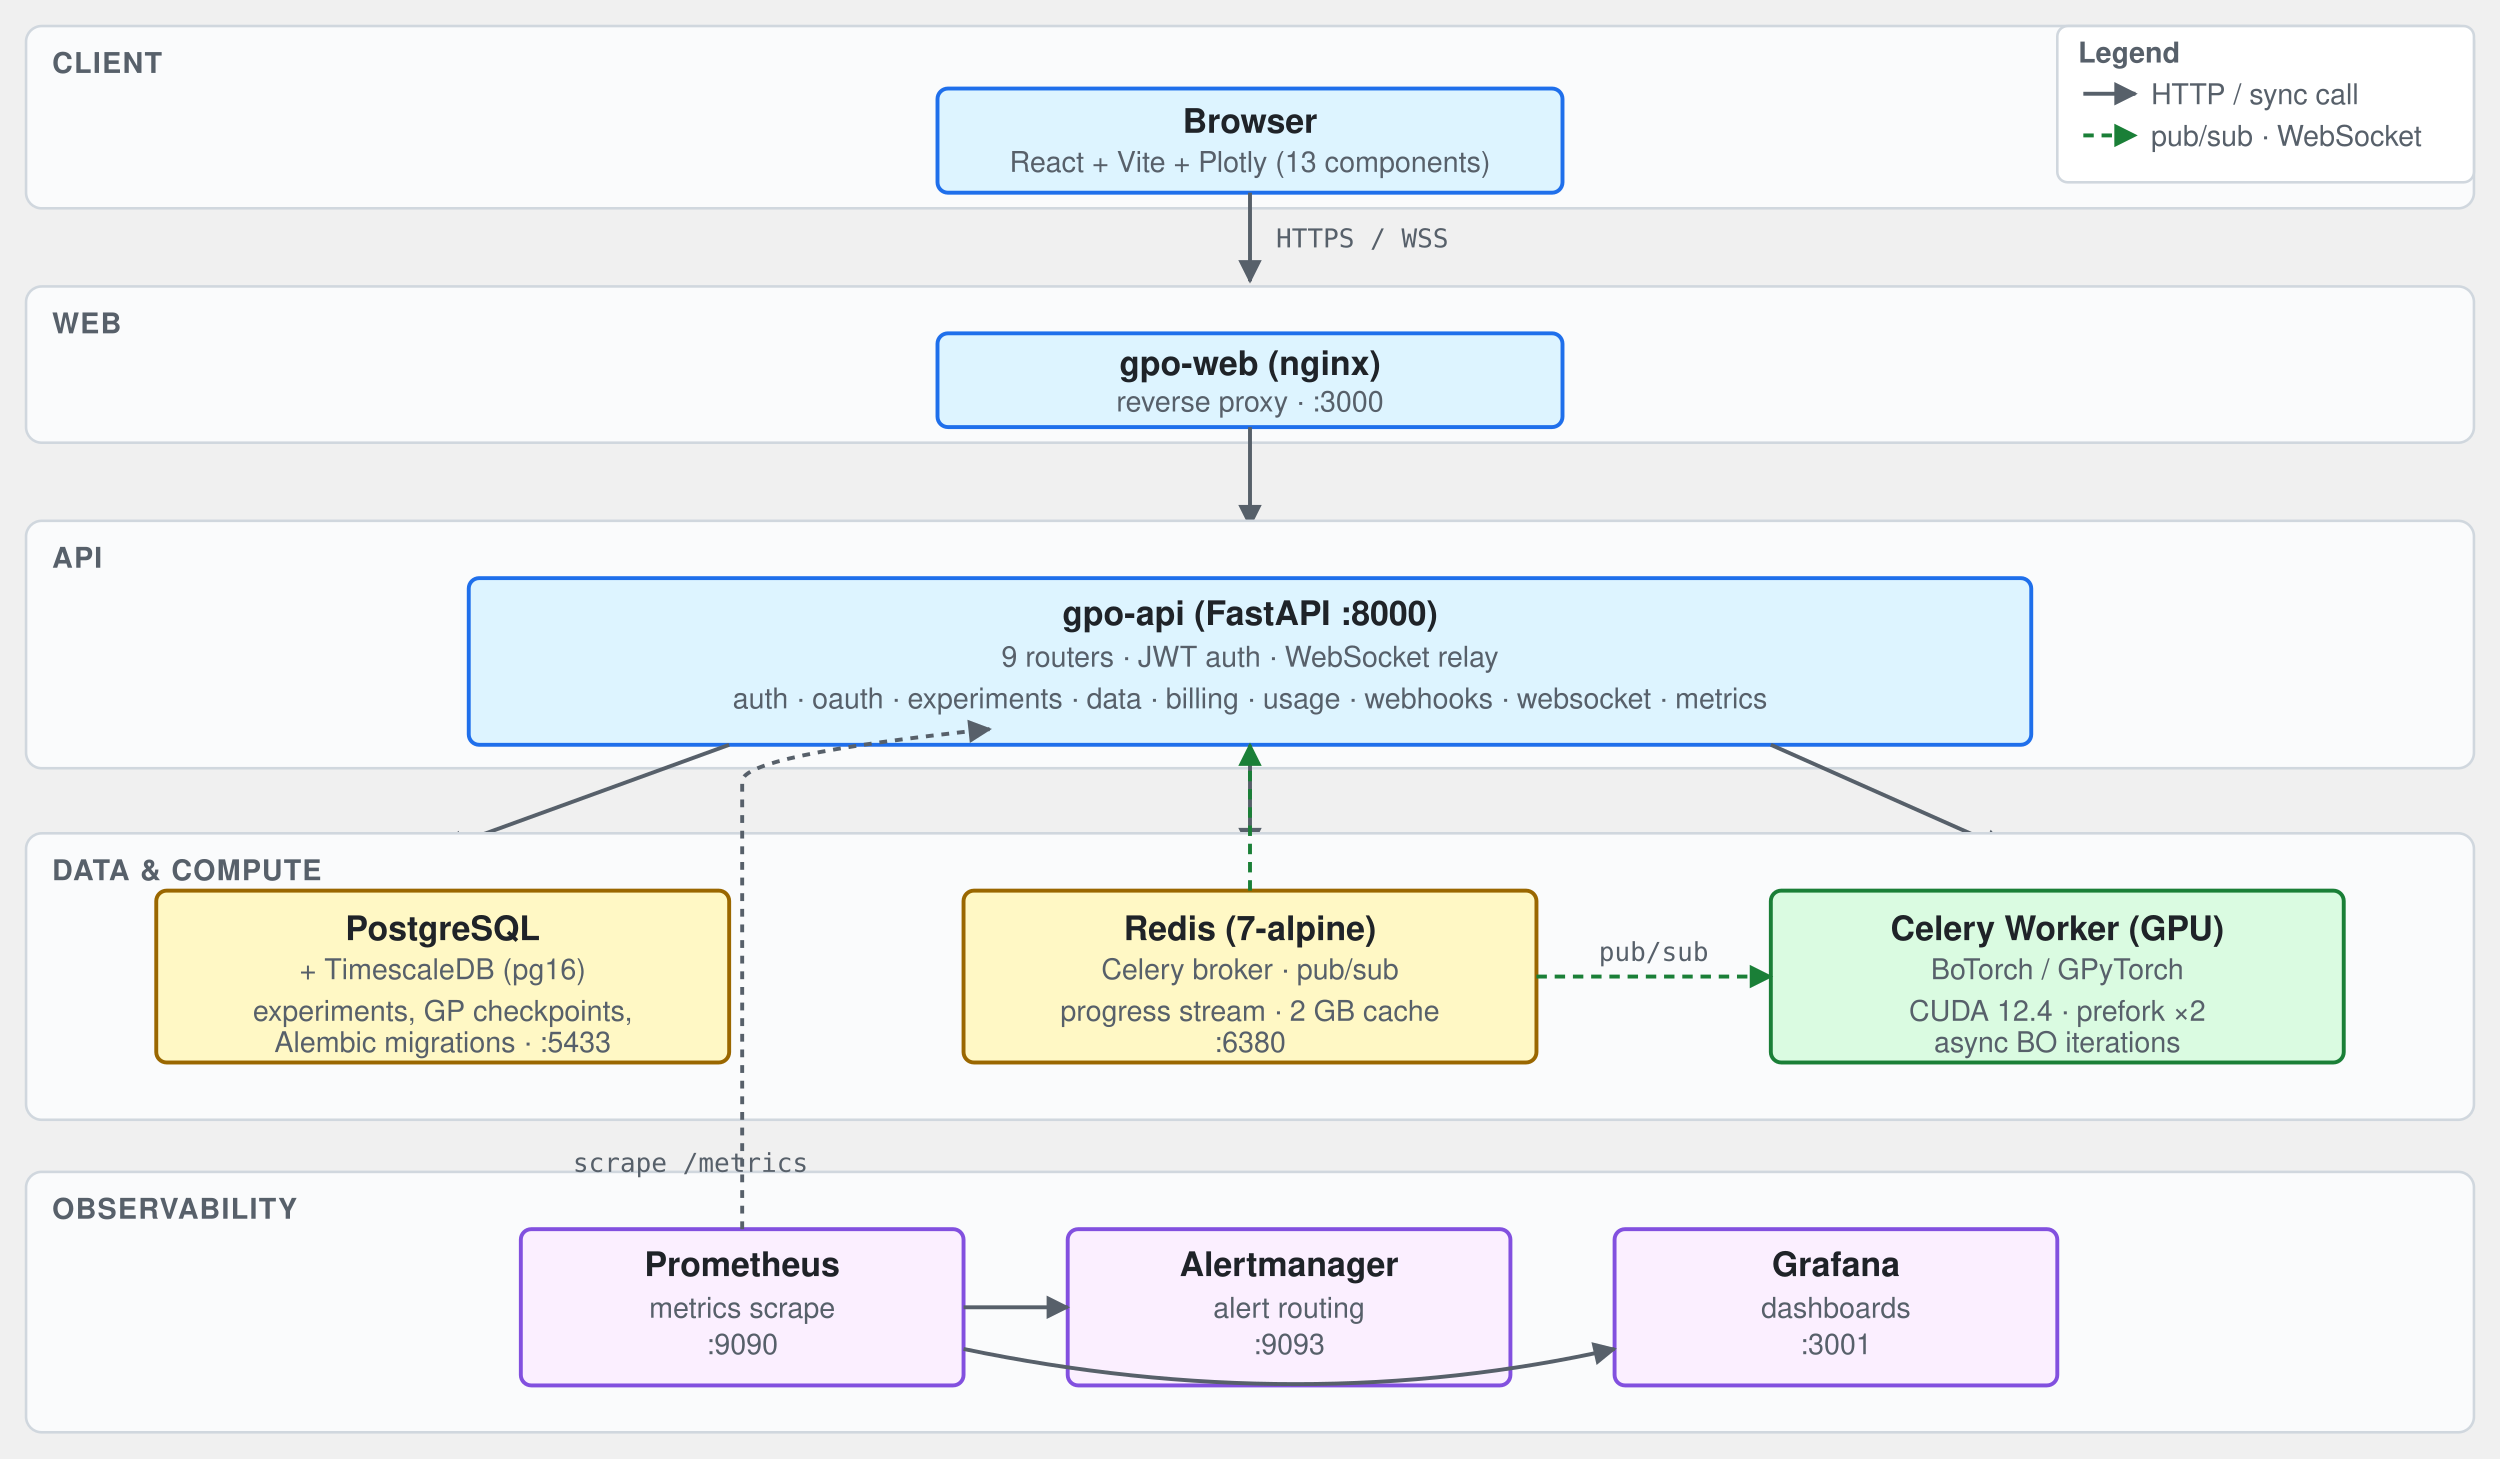
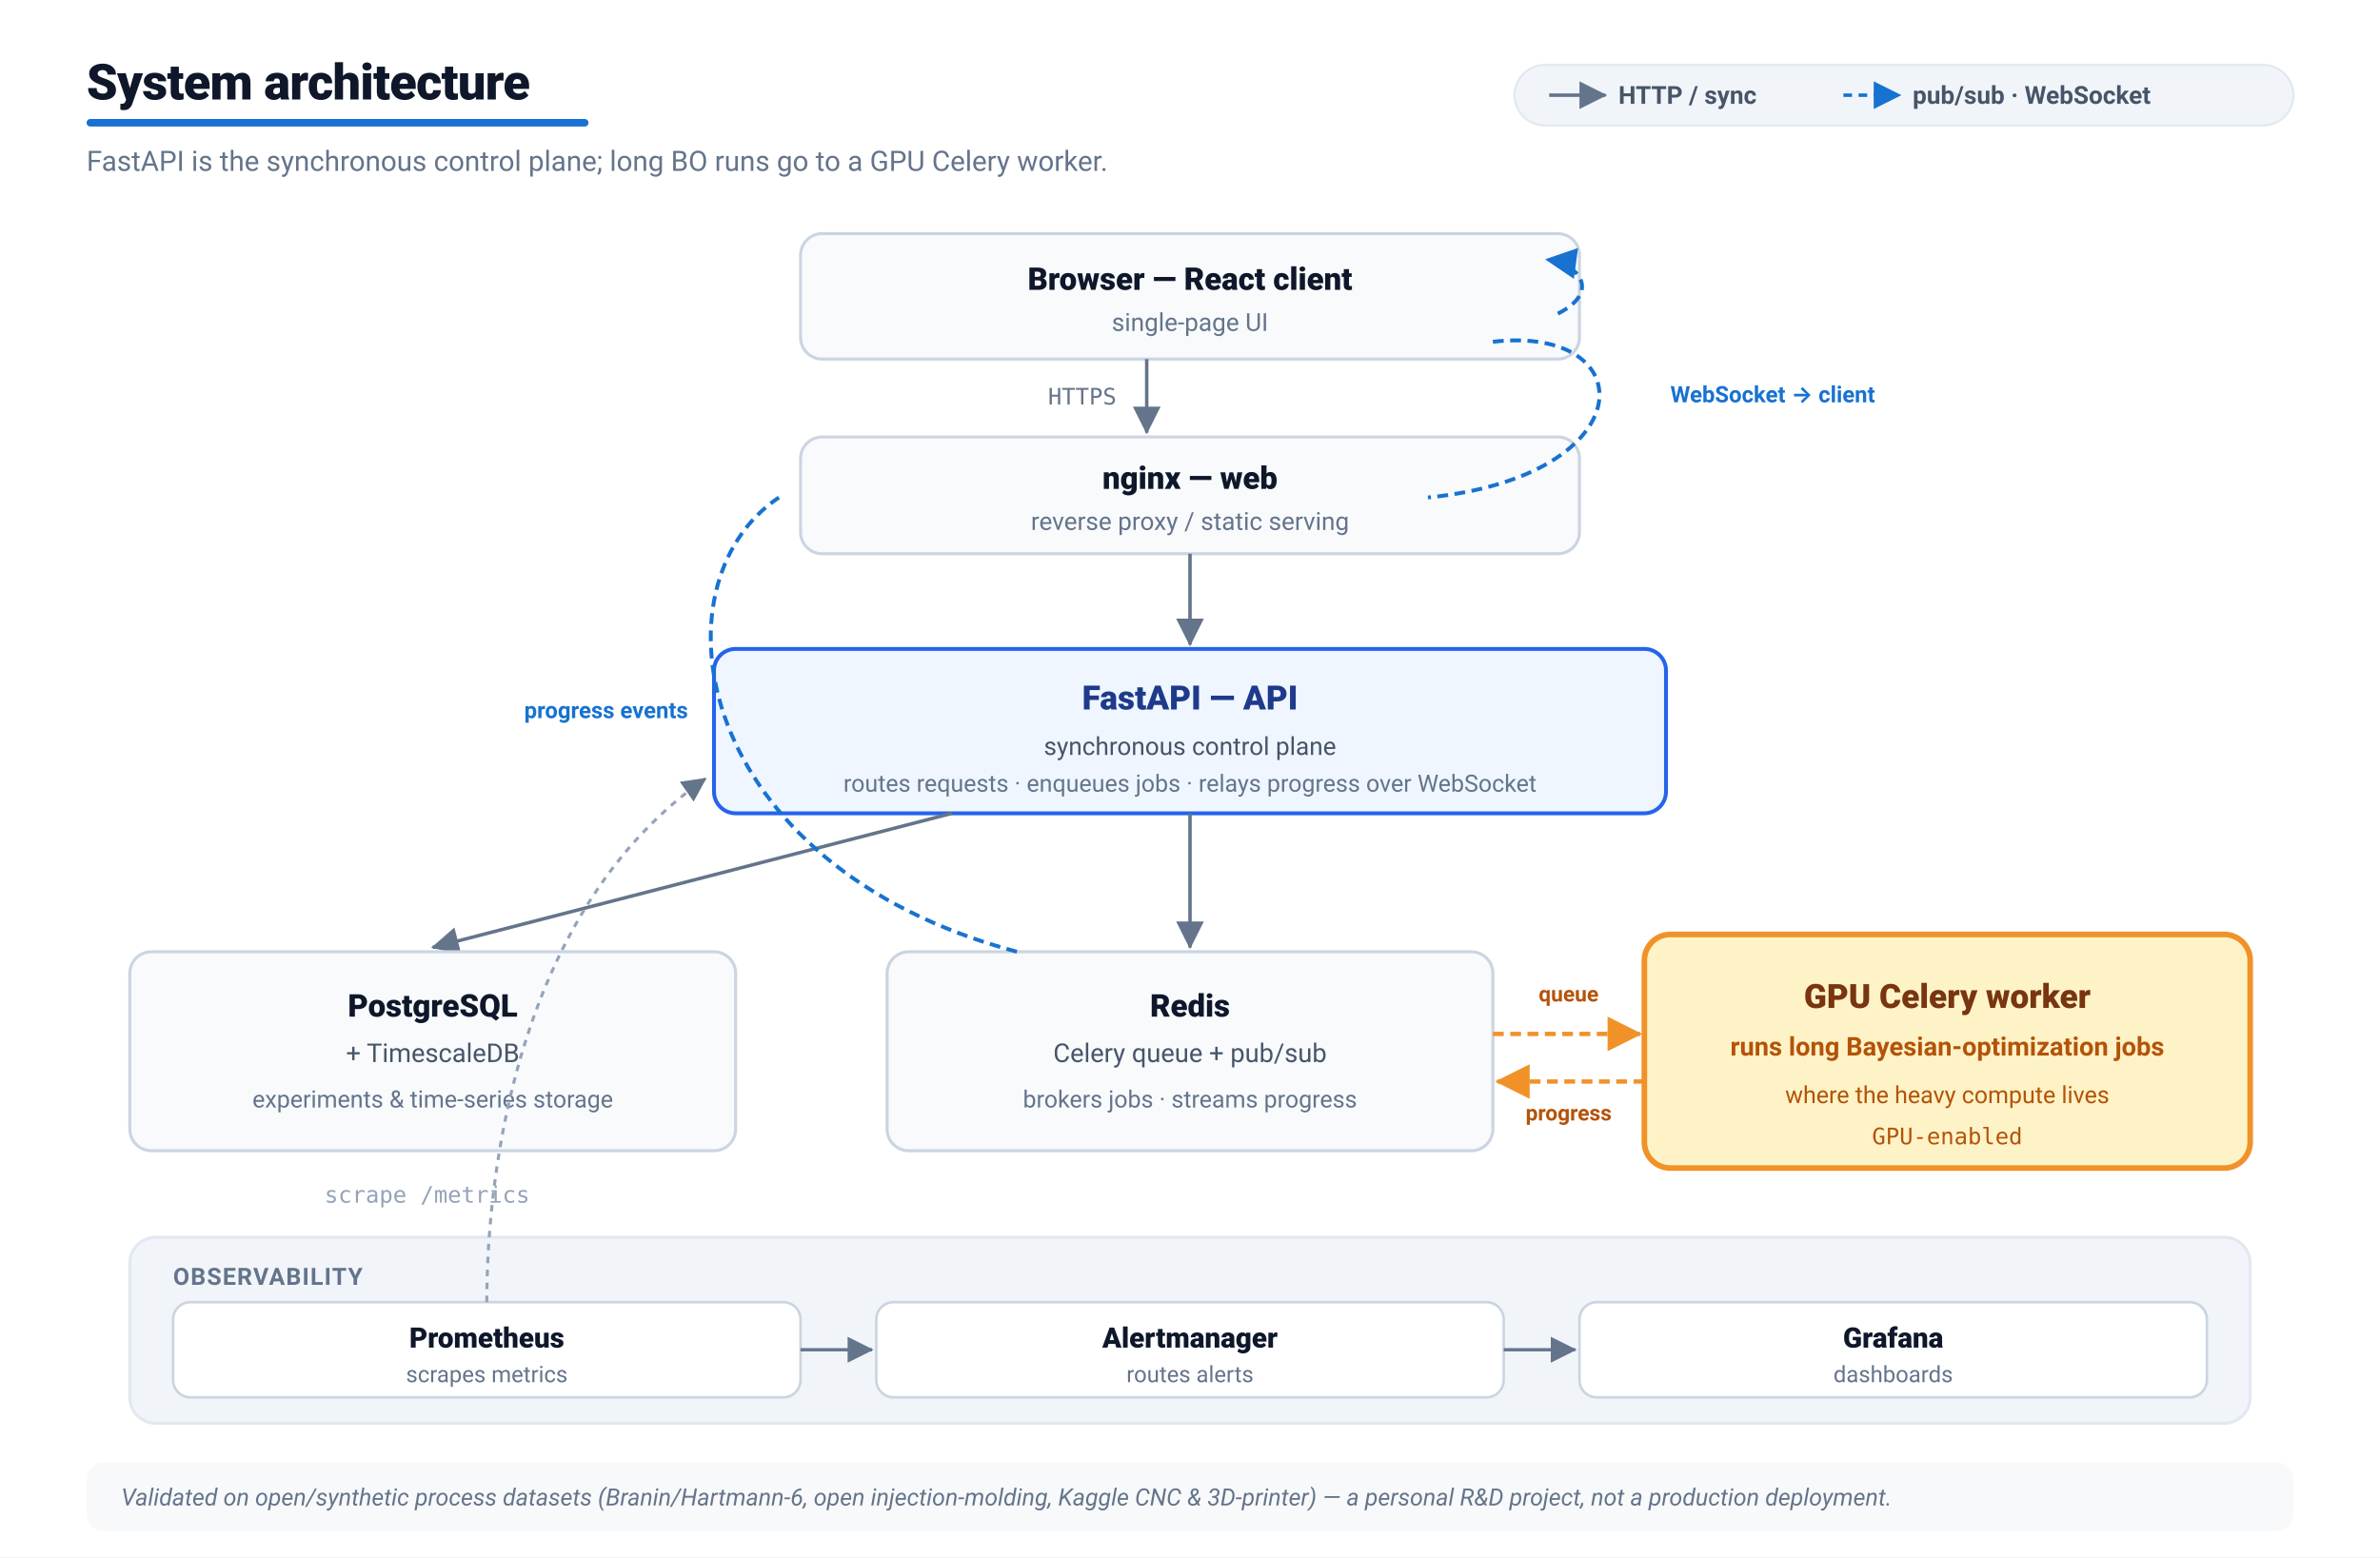
- <svg xmlns="http://www.w3.org/2000/svg" width="960" height="560" viewBox="0 0 960 560" font-family="-apple-system, 'Segoe UI', Helvetica, Arial, sans-serif" font-size="12">
-   <style>
-     .layer { fill: #fafbfc; stroke: #d0d7de; stroke-width: 1; }
-     .layer-label { fill: #57606a; font-size: 11px; font-weight: 600; letter-spacing: 0.5px; }
-     .box { stroke: #1f6feb; stroke-width: 1.5; fill: #ddf4ff; }
-     .box-data { stroke: #9a6700; stroke-width: 1.5; fill: #fff8c5; }
-     .box-compute { stroke: #1a7f37; stroke-width: 1.5; fill: #dafbe1; }
-     .box-obs { stroke: #8250df; stroke-width: 1.5; fill: #fbefff; }
-     .title { font-weight: 700; font-size: 13px; fill: #1f2328; }
-     .subtitle { font-size: 11px; fill: #57606a; }
-     .arrow { fill: none; stroke: #57606a; stroke-width: 1.5; marker-end: url(#arrowhead); }
-     .arrow-ws { fill: none; stroke: #1a7f37; stroke-width: 1.5; stroke-dasharray: 4,3; marker-end: url(#arrowhead-ws); }
-     .port { font-size: 10px; fill: #57606a; font-family: 'SF Mono', Menlo, Consolas, monospace; }
-   </style>
+ <svg xmlns="http://www.w3.org/2000/svg" viewBox="0 0 1100 720" font-family="ui-sans-serif, system-ui, -apple-system, 'Segoe UI', Roboto, sans-serif">
  <defs>
-     <marker id="arrowhead" viewBox="0 0 10 10" refX="9" refY="5" markerWidth="6" markerHeight="6" orient="auto">
-       <path d="M0,0 L10,5 L0,10 z" fill="#57606a" />
+     <marker id="ga-ahm" markerWidth="9" markerHeight="8" refX="7.5" refY="4" orient="auto">
+       <path d="M0,0 L8,4 L0,8 Z" fill="#64748b" />
    </marker>
-     <marker id="arrowhead-ws" viewBox="0 0 10 10" refX="9" refY="5" markerWidth="6" markerHeight="6" orient="auto">
-       <path d="M0,0 L10,5 L0,10 z" fill="#1a7f37" />
+     <marker id="ga-ahb" markerWidth="9" markerHeight="8" refX="7.5" refY="4" orient="auto">
+       <path d="M0,0 L8,4 L0,8 Z" fill="#1772d0" />
+     </marker>
+     <marker id="ga-aho" markerWidth="9" markerHeight="8" refX="7.5" refY="4" orient="auto">
+       <path d="M0,0 L8,4 L0,8 Z" fill="#f09228" />
    </marker>
  </defs>
-   <rect class="layer" x="10" y="10" width="940" height="70" rx="6" />
-   <text class="layer-label" x="20" y="28">CLIENT</text>
-   <rect class="box" x="360" y="34" width="240" height="40" rx="4" />
-   <text class="title" x="480" y="51" text-anchor="middle">Browser</text>
-   <text class="subtitle" x="480" y="66" text-anchor="middle">React + Vite + Plotly (13 components)</text>
-   <path class="arrow" d="M 480 74 L 480 108" />
-   <text class="port" x="490" y="95">HTTPS / WSS</text>
-   <rect class="layer" x="10" y="110" width="940" height="60" rx="6" />
-   <text class="layer-label" x="20" y="128">WEB</text>
-   <rect class="box" x="360" y="128" width="240" height="36" rx="4" />
-   <text class="title" x="480" y="144" text-anchor="middle">gpo-web (nginx)</text>
-   <text class="subtitle" x="480" y="158" text-anchor="middle">reverse proxy · :3000</text>
-   <path class="arrow" d="M 480 164 L 480 202" />
-   <rect class="layer" x="10" y="200" width="940" height="95" rx="6" />
-   <text class="layer-label" x="20" y="218">API</text>
-   <rect class="box" x="180" y="222" width="600" height="64" rx="4" />
-   <text class="title" x="480" y="240" text-anchor="middle">gpo-api (FastAPI :8000)</text>
-   <text class="subtitle" x="480" y="256" text-anchor="middle">9 routers · JWT auth · WebSocket relay</text>
-   <text class="subtitle" x="480" y="272" text-anchor="middle">auth · oauth · experiments · data · billing · usage · webhooks · websocket · metrics</text>
-   <path class="arrow" d="M 280 286 L 170 326" />
-   <path class="arrow" d="M 480 286 L 480 326" />
-   <path class="arrow" d="M 680 286 L 770 326" />
-   <rect class="layer" x="10" y="320" width="940" height="110" rx="6" />
-   <text class="layer-label" x="20" y="338">DATA &amp; COMPUTE</text>
-   <rect class="box-data" x="60" y="342" width="220" height="66" rx="4" />
-   <text class="title" x="170" y="361" text-anchor="middle">PostgreSQL</text>
-   <text class="subtitle" x="170" y="376" text-anchor="middle">+ TimescaleDB (pg16)</text>
-   <text class="subtitle" x="170" y="392" text-anchor="middle">experiments, GP checkpoints,</text>
-   <text class="subtitle" x="170" y="404" text-anchor="middle">Alembic migrations · :5433</text>
-   <rect class="box-data" x="370" y="342" width="220" height="66" rx="4" />
-   <text class="title" x="480" y="361" text-anchor="middle">Redis (7-alpine)</text>
-   <text class="subtitle" x="480" y="376" text-anchor="middle">Celery broker · pub/sub</text>
-   <text class="subtitle" x="480" y="392" text-anchor="middle">progress stream · 2 GB cache</text>
-   <text class="subtitle" x="480" y="404" text-anchor="middle">:6380</text>
-   <rect class="box-compute" x="680" y="342" width="220" height="66" rx="4" />
-   <text class="title" x="790" y="361" text-anchor="middle">Celery Worker (GPU)</text>
-   <text class="subtitle" x="790" y="376" text-anchor="middle">BoTorch / GPyTorch</text>
-   <text class="subtitle" x="790" y="392" text-anchor="middle">CUDA 12.4 · prefork ×2</text>
-   <text class="subtitle" x="790" y="404" text-anchor="middle">async BO iterations</text>
-   <path class="arrow-ws" d="M 590 375 L 680 375" />
-   <text class="port" x="635" y="369" text-anchor="middle" fill="#1a7f37">pub/sub</text>
-   <path class="arrow-ws" d="M 480 342 Q 480 300 480 286" />
-   <rect class="layer" x="10" y="450" width="940" height="100" rx="6" />
-   <text class="layer-label" x="20" y="468">OBSERVABILITY</text>
-   <rect class="box-obs" x="200" y="472" width="170" height="60" rx="4" />
-   <text class="title" x="285" y="490" text-anchor="middle">Prometheus</text>
-   <text class="subtitle" x="285" y="506" text-anchor="middle">metrics scrape</text>
-   <text class="subtitle" x="285" y="520" text-anchor="middle">:9090</text>
-   <rect class="box-obs" x="410" y="472" width="170" height="60" rx="4" />
-   <text class="title" x="495" y="490" text-anchor="middle">Alertmanager</text>
-   <text class="subtitle" x="495" y="506" text-anchor="middle">alert routing</text>
-   <text class="subtitle" x="495" y="520" text-anchor="middle">:9093</text>
-   <rect class="box-obs" x="620" y="472" width="170" height="60" rx="4" />
-   <text class="title" x="705" y="490" text-anchor="middle">Grafana</text>
-   <text class="subtitle" x="705" y="506" text-anchor="middle">dashboards</text>
-   <text class="subtitle" x="705" y="520" text-anchor="middle">:3001</text>
-   <path class="arrow" d="M 285 472 Q 285 440 285 300 Q 285 290 380 280" stroke-dasharray="3,3" />
-   <text class="port" x="220" y="450">scrape /metrics</text>
-   <path class="arrow" d="M 370 502 L 410 502" />
-   <path class="arrow" d="M 370 518 Q 500 545 620 518" />
-   <g transform="translate(790, 10)">
-     <rect x="0" y="0" width="160" height="60" rx="4" fill="#ffffff" stroke="#d0d7de" />
-     <text class="subtitle" x="8" y="14" font-weight="600">Legend</text>
-     <line x1="10" y1="26" x2="30" y2="26" stroke="#57606a" stroke-width="1.5" marker-end="url(#arrowhead)" />
-     <text class="subtitle" x="36" y="30">HTTP / sync call</text>
-     <line x1="10" y1="42" x2="30" y2="42" stroke="#1a7f37" stroke-width="1.5" stroke-dasharray="4,3" marker-end="url(#arrowhead-ws)" />
-     <text class="subtitle" x="36" y="46">pub/sub · WebSocket</text>
-   </g>
+   <rect x="0" y="0" width="1100" height="720" fill="#ffffff" />
+   <text x="40" y="46" font-size="23" font-weight="800" fill="#0f172a" letter-spacing="-.3">System architecture</text>
+   <rect x="40" y="55" width="232" height="3.5" rx="1.75" fill="#1772d0" />
+   <text x="40" y="79" font-size="13" fill="#64748b">FastAPI is the synchronous control plane; long BO runs go to a GPU Celery worker.</text>
+   <rect x="700" y="30" width="360" height="28" rx="14" fill="#f1f5f9" stroke="#e2e8f0" />
+   <line x1="716" y1="44" x2="742" y2="44" stroke="#64748b" stroke-width="1.6" marker-end="url(#ga-ahm)" />
+   <text x="748" y="48" font-size="11.5" font-weight="700" fill="#475569">HTTP / sync</text>
+   <line x1="852" y1="44" x2="878" y2="44" stroke="#1772d0" stroke-width="1.6" stroke-dasharray="4 3" marker-end="url(#ga-ahb)" />
+   <text x="884" y="48" font-size="11.5" font-weight="700" fill="#475569">pub/sub · WebSocket</text>
+   <rect x="370" y="108" width="360" height="58" rx="10" fill="#f8fafc" stroke="#cbd5e1" stroke-width="1.4" />
+   <text x="550" y="134" font-size="14.5" font-weight="800" fill="#0f172a" text-anchor="middle">Browser — React client</text>
+   <text x="550" y="153" font-size="11.5" fill="#64748b" text-anchor="middle">single-page UI</text>
+   <line x1="530" y1="166" x2="530" y2="200" stroke="#64748b" stroke-width="1.6" marker-end="url(#ga-ahm)" />
+   <text x="516" y="187" font-size="10.5" fill="#64748b" text-anchor="end" font-family="ui-monospace, Menlo, Consolas, monospace">HTTPS</text>
+   <rect x="370" y="202" width="360" height="54" rx="10" fill="#f8fafc" stroke="#cbd5e1" stroke-width="1.4" />
+   <text x="550" y="226" font-size="14.5" font-weight="800" fill="#0f172a" text-anchor="middle">nginx — web</text>
+   <text x="550" y="245" font-size="11.5" fill="#64748b" text-anchor="middle">reverse proxy / static serving</text>
+   <line x1="550" y1="256" x2="550" y2="298" stroke="#64748b" stroke-width="1.6" marker-end="url(#ga-ahm)" />
+   <rect x="330" y="300" width="440" height="76" rx="10" fill="#eff6ff" stroke="#2563eb" stroke-width="1.8" />
+   <text x="550" y="328" font-size="15.5" font-weight="800" fill="#1e3a8a" text-anchor="middle">FastAPI — API</text>
+   <text x="550" y="349" font-size="11.5" fill="#475569" text-anchor="middle">synchronous control plane</text>
+   <text x="550" y="366" font-size="11" fill="#64748b" text-anchor="middle">routes requests · enqueues jobs · relays progress over WebSocket</text>
+   <line x1="440" y1="376" x2="200" y2="438" stroke="#64748b" stroke-width="1.6" marker-end="url(#ga-ahm)" />
+   <line x1="550" y1="376" x2="550" y2="438" stroke="#64748b" stroke-width="1.6" marker-end="url(#ga-ahm)" />
+   <rect x="60" y="440" width="280" height="92" rx="10" fill="#f8fafc" stroke="#cbd5e1" stroke-width="1.4" />
+   <text x="200" y="470" font-size="14.5" font-weight="800" fill="#0f172a" text-anchor="middle">PostgreSQL</text>
+   <text x="200" y="491" font-size="12" fill="#475569" text-anchor="middle">+ TimescaleDB</text>
+   <text x="200" y="512" font-size="11" fill="#64748b" text-anchor="middle">experiments &amp; time-series storage</text>
+   <rect x="410" y="440" width="280" height="92" rx="10" fill="#f8fafc" stroke="#cbd5e1" stroke-width="1.4" />
+   <text x="550" y="470" font-size="14.5" font-weight="800" fill="#0f172a" text-anchor="middle">Redis</text>
+   <text x="550" y="491" font-size="12" fill="#475569" text-anchor="middle">Celery queue + pub/sub</text>
+   <text x="550" y="512" font-size="11" fill="#64748b" text-anchor="middle">brokers jobs · streams progress</text>
+   <rect x="760" y="432" width="280" height="108" rx="12" fill="#fef3c7" stroke="#f09228" stroke-width="2.6" />
+   <text x="900" y="466" font-size="15.5" font-weight="800" fill="#78350f" text-anchor="middle">GPU Celery worker</text>
+   <text x="900" y="488" font-size="12" fill="#b45309" text-anchor="middle" font-weight="700">runs long Bayesian-optimization jobs</text>
+   <text x="900" y="510" font-size="11" fill="#b45309" text-anchor="middle">where the heavy compute lives</text>
+   <text x="900" y="529" font-size="10.5" fill="#b45309" text-anchor="middle" font-family="ui-monospace, Menlo, Consolas, monospace">GPU-enabled</text>
+   <line x1="690" y1="478" x2="758" y2="478" stroke="#f09228" stroke-width="2" stroke-dasharray="5 3" marker-end="url(#ga-aho)" />
+   <line x1="760" y1="500" x2="692" y2="500" stroke="#f09228" stroke-width="2" stroke-dasharray="5 3" marker-end="url(#ga-aho)" />
+   <text x="725" y="463" font-size="10" fill="#b45309" text-anchor="middle" font-weight="700">queue</text>
+   <text x="725" y="518" font-size="10" fill="#b45309" text-anchor="middle" font-weight="700">progress</text>
+   <path d="M 470 440 C 320 400, 300 270, 360 230" fill="none" stroke="#1772d0" stroke-width="1.8" stroke-dasharray="5 3" />
+   <path d="M 690 158 C 760 150, 760 220, 660 230" fill="none" stroke="#1772d0" stroke-width="1.8" stroke-dasharray="5 3" />
+   <path d="M 720 145 C 740 135, 730 122, 715 120" fill="none" stroke="#1772d0" stroke-width="1.8" stroke-dasharray="5 3" marker-end="url(#ga-ahb)" />
+   <text x="318" y="332" font-size="10.5" fill="#1772d0" font-weight="700" text-anchor="end">progress events</text>
+   <text x="772" y="186" font-size="10.5" fill="#1772d0" font-weight="700">WebSocket → client</text>
+   <rect x="60" y="572" width="980" height="86" rx="12" fill="#f1f5f9" stroke="#e2e8f0" stroke-width="1.4" />
+   <text x="80" y="594" font-size="11" font-weight="700" fill="#64748b" letter-spacing=".5">OBSERVABILITY</text>
+   <rect x="80" y="602" width="290" height="44" rx="8" fill="#ffffff" stroke="#cbd5e1" stroke-width="1.2" />
+   <text x="225" y="623" font-size="13" font-weight="800" fill="#0f172a" text-anchor="middle">Prometheus</text>
+   <text x="225" y="639" font-size="10.5" fill="#64748b" text-anchor="middle">scrapes metrics</text>
+   <rect x="405" y="602" width="290" height="44" rx="8" fill="#ffffff" stroke="#cbd5e1" stroke-width="1.2" />
+   <text x="550" y="623" font-size="13" font-weight="800" fill="#0f172a" text-anchor="middle">Alertmanager</text>
+   <text x="550" y="639" font-size="10.5" fill="#64748b" text-anchor="middle">routes alerts</text>
+   <rect x="730" y="602" width="290" height="44" rx="8" fill="#ffffff" stroke="#cbd5e1" stroke-width="1.2" />
+   <text x="875" y="623" font-size="13" font-weight="800" fill="#0f172a" text-anchor="middle">Grafana</text>
+   <text x="875" y="639" font-size="10.5" fill="#64748b" text-anchor="middle">dashboards</text>
+   <line x1="370" y1="624" x2="403" y2="624" stroke="#64748b" stroke-width="1.5" marker-end="url(#ga-ahm)" />
+   <line x1="695" y1="624" x2="728" y2="624" stroke="#64748b" stroke-width="1.5" marker-end="url(#ga-ahm)" />
+   <path d="M 225 602 C 225 540, 240 420, 326 360" fill="none" stroke="#94a3b8" stroke-width="1.4" stroke-dasharray="3 3" marker-end="url(#ga-ahm)" />
+   <text x="150" y="556" font-size="10.5" fill="#94a3b8" font-family="ui-monospace, Menlo, Consolas, monospace">scrape /metrics</text>
+   <rect x="40" y="676" width="1020" height="32" rx="8" fill="#f8f9fa" />
+   <text x="56" y="696" font-size="11" font-style="italic" fill="#64748b">Validated on open/synthetic process datasets (Branin/Hartmann-6, open injection-molding, Kaggle CNC &amp; 3D-printer) — a personal R&amp;D project, not a production deployment.</text>
</svg>
